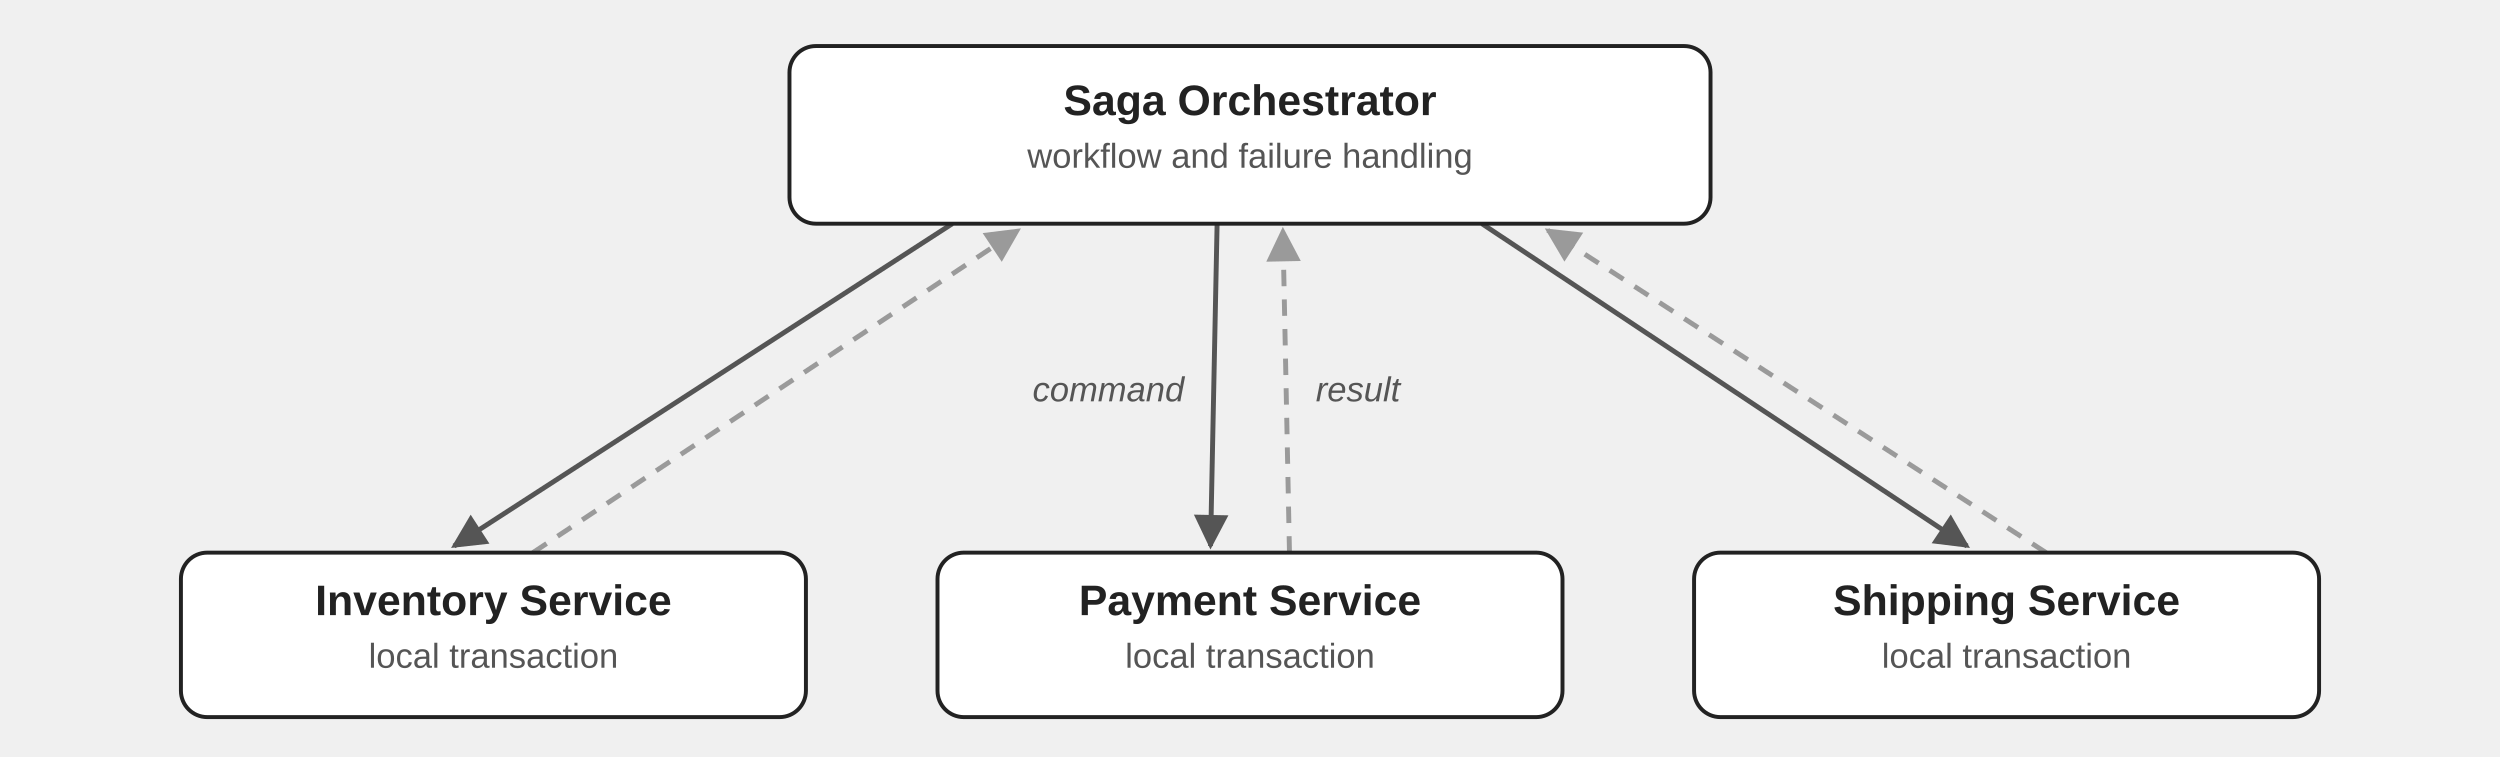
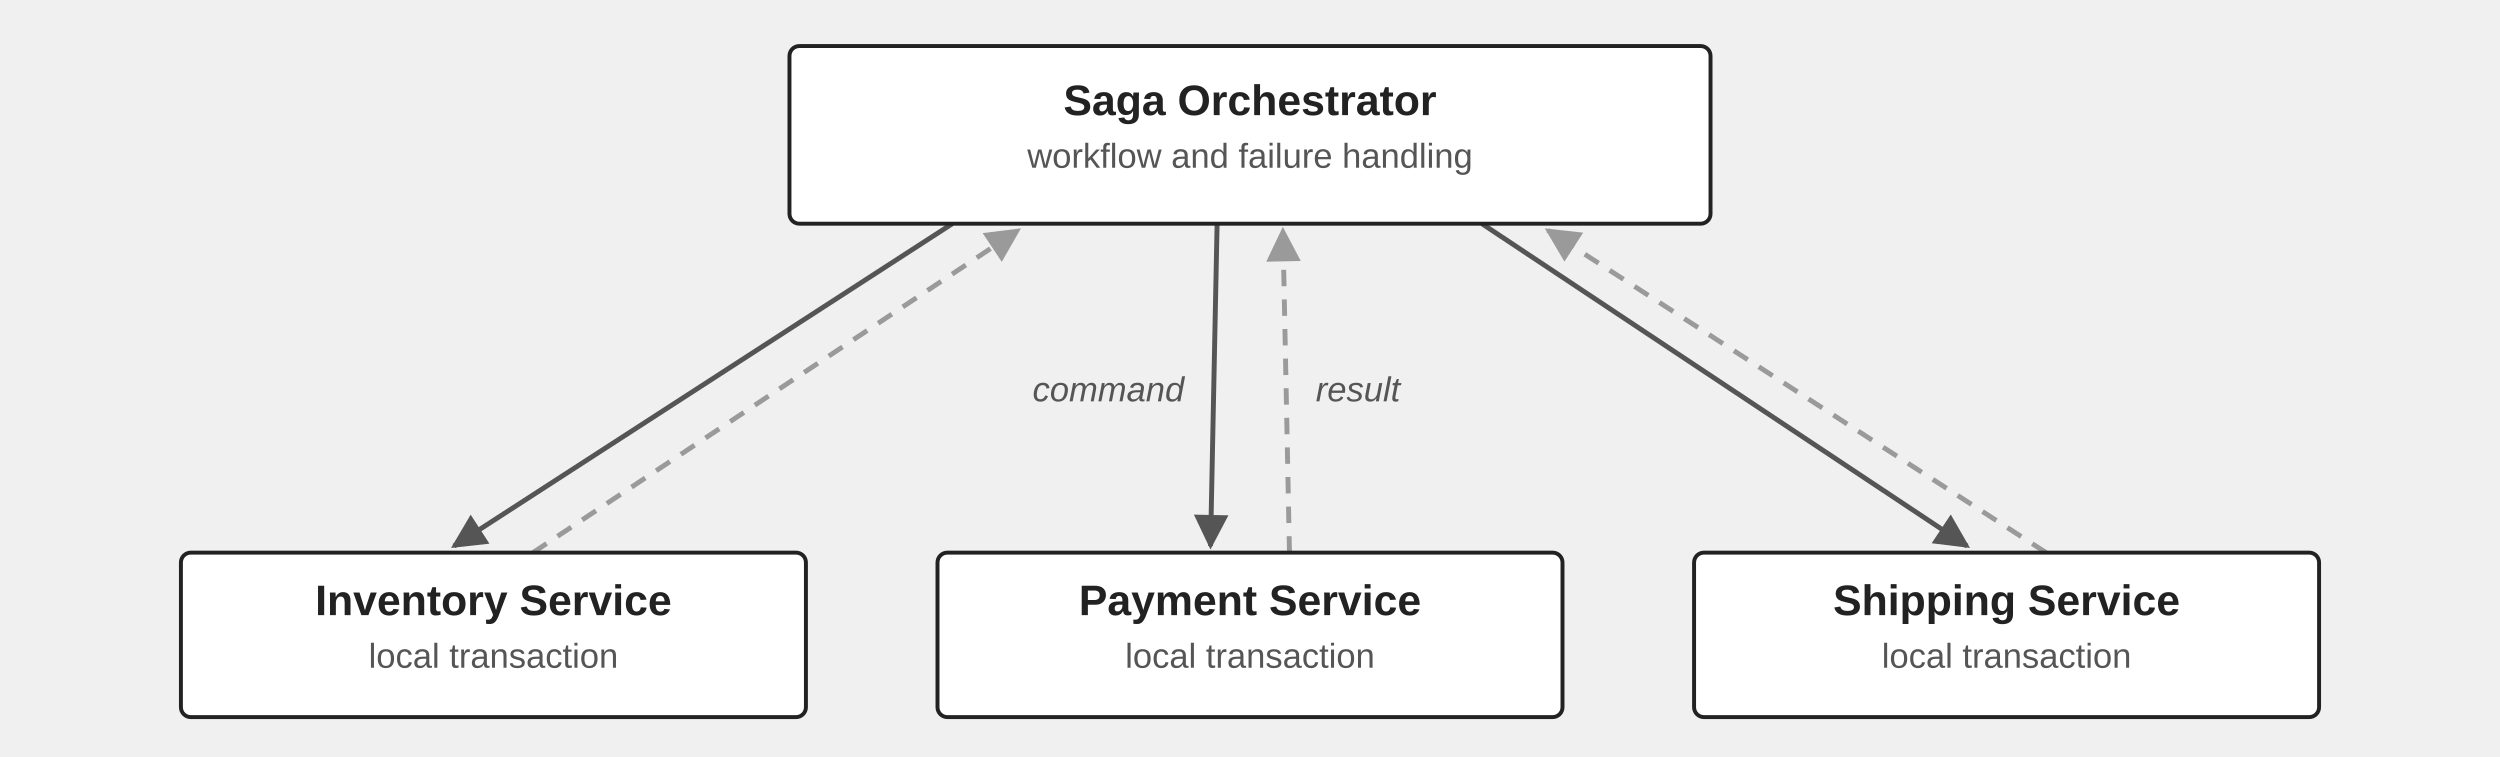
<svg xmlns="http://www.w3.org/2000/svg" width="760" height="230" viewBox="0 0 760 230" role="img" aria-label="The Saga Orchestrator owns the workflow and failure handling; it sends commands to the Inventory, Payment and Shipping services, each of which runs a local transaction and returns its result to the orchestrator">
  <defs>
    <marker id="sg3-a" viewBox="0 0 10 10" refX="9" refY="5" markerWidth="7" markerHeight="7" orient="auto-start-reverse">
      <path d="M0 0 L10 5 L0 10 Z" fill="#555555" />
    </marker>
    <marker id="sg3-l" viewBox="0 0 10 10" refX="9" refY="5" markerWidth="7" markerHeight="7" orient="auto-start-reverse">
      <path d="M0 0 L10 5 L0 10 Z" fill="#9A9A9A" />
    </marker>
  </defs>
  <path d="M289.5 68 L138 166" fill="none" stroke="#555555" stroke-width="1.5" stroke-linejoin="miter" marker-end="url(#sg3-a)" />
  <path d="M162 168 L309.5 70" fill="none" stroke="#9A9A9A" stroke-width="1.5" stroke-dasharray="5 4" stroke-linejoin="miter" marker-end="url(#sg3-l)" />
  <path d="M370 68 L368 166" fill="none" stroke="#555555" stroke-width="1.5" stroke-linejoin="miter" marker-end="url(#sg3-a)" />
  <path d="M392 168 L390 70" fill="none" stroke="#9A9A9A" stroke-width="1.5" stroke-dasharray="5 4" stroke-linejoin="miter" marker-end="url(#sg3-l)" />
  <path d="M450.5 68 L598 166" fill="none" stroke="#555555" stroke-width="1.5" stroke-linejoin="miter" marker-end="url(#sg3-a)" />
  <path d="M622 168 L470.5 70" fill="none" stroke="#9A9A9A" stroke-width="1.5" stroke-dasharray="5 4" stroke-linejoin="miter" marker-end="url(#sg3-l)" />
-   <rect x="240" y="14" width="280" height="54" rx="8" fill="#FFFFFF" stroke="#222222" stroke-width="1.2" />
+   <rect x="240" y="14" width="280" height="54" rx="3" fill="#FFFFFF" stroke="#222222" stroke-width="1.2" />
  <text x="380" y="35" text-anchor="middle" font-family="system-ui, -apple-system, 'Segoe UI', Arial, sans-serif" font-size="13" font-weight="600" fill="#222222">Saga Orchestrator</text>
  <text x="380" y="51" text-anchor="middle" font-family="system-ui, -apple-system, 'Segoe UI', Arial, sans-serif" font-size="10.5" fill="#555555">workflow and failure handling</text>
-   <rect x="55" y="168" width="190" height="50" rx="8" fill="#FFFFFF" stroke="#222222" stroke-width="1.2" />
+   <rect x="55" y="168" width="190" height="50" rx="3" fill="#FFFFFF" stroke="#222222" stroke-width="1.2" />
  <text x="150" y="187" text-anchor="middle" font-family="system-ui, -apple-system, 'Segoe UI', Arial, sans-serif" font-size="13" font-weight="600" fill="#222222">Inventory Service</text>
  <text x="150" y="203" text-anchor="middle" font-family="system-ui, -apple-system, 'Segoe UI', Arial, sans-serif" font-size="10.5" fill="#555555">local transaction</text>
-   <rect x="285" y="168" width="190" height="50" rx="8" fill="#FFFFFF" stroke="#222222" stroke-width="1.2" />
+   <rect x="285" y="168" width="190" height="50" rx="3" fill="#FFFFFF" stroke="#222222" stroke-width="1.2" />
  <text x="380" y="187" text-anchor="middle" font-family="system-ui, -apple-system, 'Segoe UI', Arial, sans-serif" font-size="13" font-weight="600" fill="#222222">Payment Service</text>
  <text x="380" y="203" text-anchor="middle" font-family="system-ui, -apple-system, 'Segoe UI', Arial, sans-serif" font-size="10.5" fill="#555555">local transaction</text>
-   <rect x="515" y="168" width="190" height="50" rx="8" fill="#FFFFFF" stroke="#222222" stroke-width="1.2" />
+   <rect x="515" y="168" width="190" height="50" rx="3" fill="#FFFFFF" stroke="#222222" stroke-width="1.2" />
  <text x="610" y="187" text-anchor="middle" font-family="system-ui, -apple-system, 'Segoe UI', Arial, sans-serif" font-size="13" font-weight="600" fill="#222222">Shipping Service</text>
  <text x="610" y="203" text-anchor="middle" font-family="system-ui, -apple-system, 'Segoe UI', Arial, sans-serif" font-size="10.5" fill="#555555">local transaction</text>
  <text x="360" y="122" text-anchor="end" font-family="system-ui, -apple-system, 'Segoe UI', Arial, sans-serif" font-size="10.5" font-weight="400" fill="#555555" font-style="italic">command</text>
  <text x="400" y="122" text-anchor="start" font-family="system-ui, -apple-system, 'Segoe UI', Arial, sans-serif" font-size="10.5" font-weight="400" fill="#555555" font-style="italic">result</text>
</svg>
